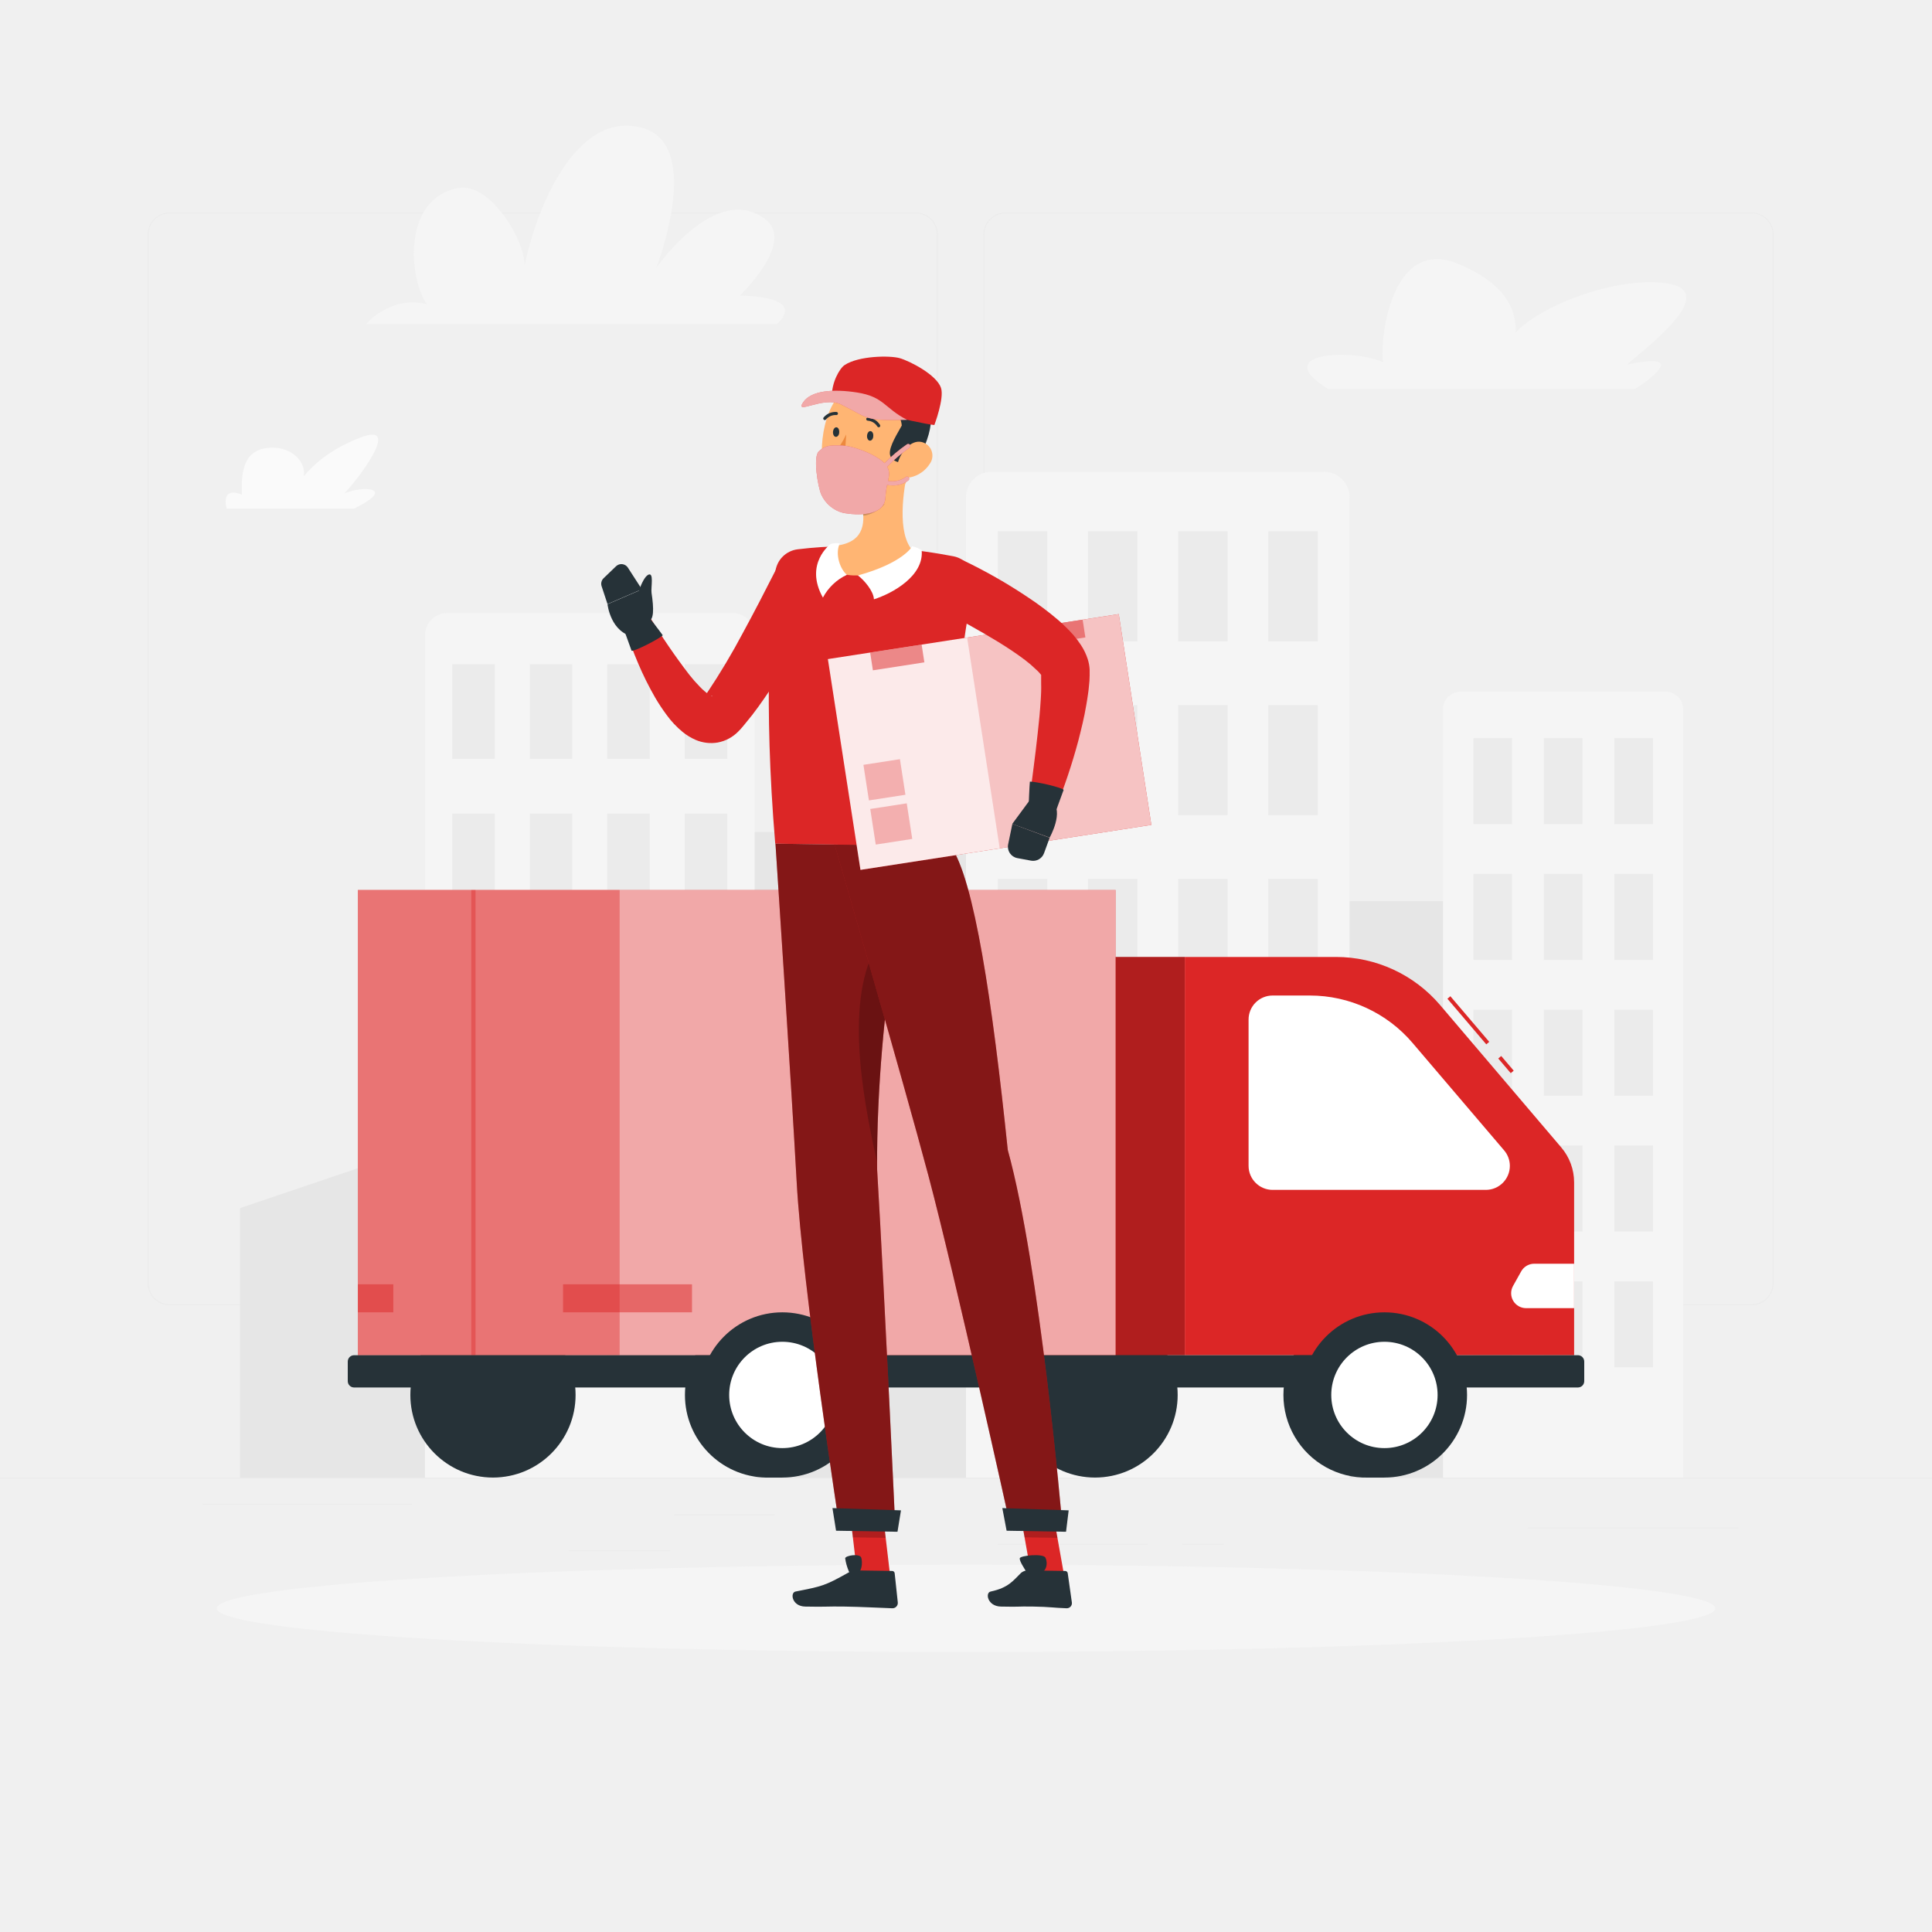
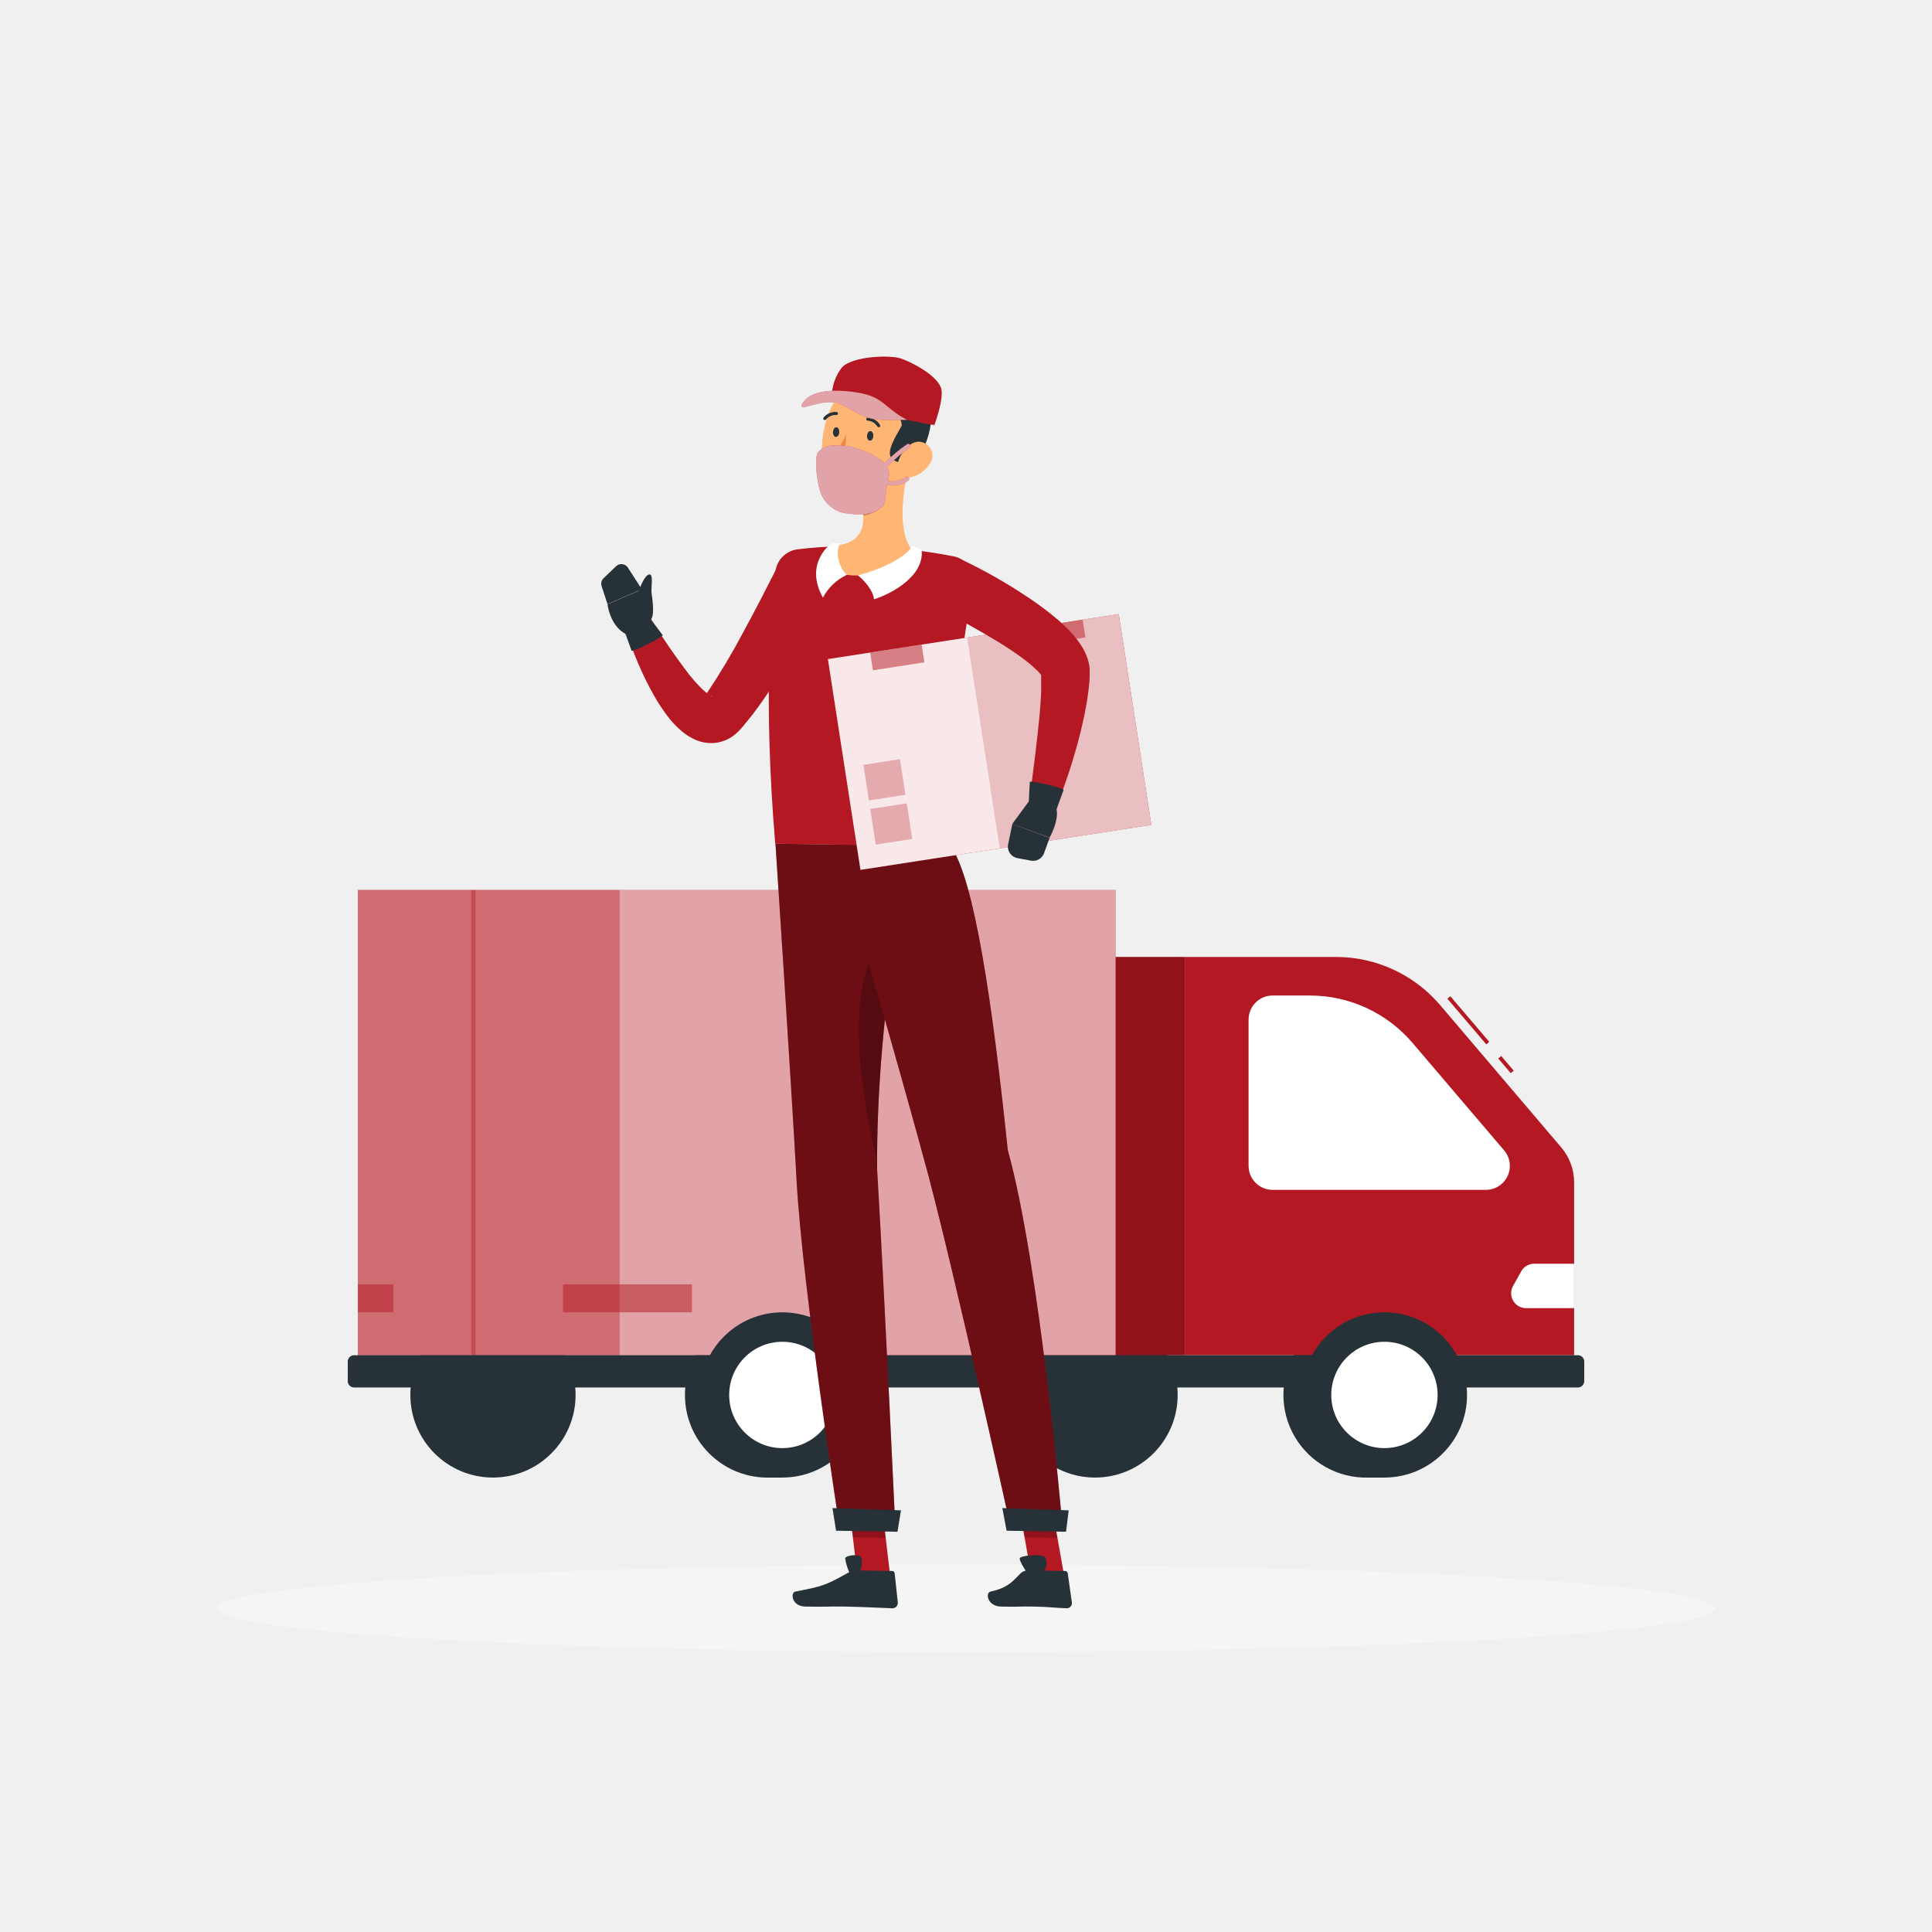
<svg xmlns="http://www.w3.org/2000/svg" viewBox="0 0 500 500">
-   <g id="freepik--background-complete--inject-415">
-     <rect y="382.4" width="500" height="0.25" style="fill:#ebebeb" />
-     <path d="M237,337.8H43.91a5.71,5.71,0,0,1-5.7-5.71V60.66A5.71,5.71,0,0,1,43.91,55H237a5.71,5.71,0,0,1,5.71,5.71V332.09A5.71,5.71,0,0,1,237,337.8ZM43.91,55.2a5.46,5.46,0,0,0-5.45,5.46V332.09a5.46,5.46,0,0,0,5.45,5.46H237a5.47,5.47,0,0,0,5.46-5.46V60.66A5.47,5.47,0,0,0,237,55.2Z" style="fill:#ebebeb" />
-     <path d="M453.31,337.8H260.21a5.72,5.72,0,0,1-5.71-5.71V60.66A5.72,5.72,0,0,1,260.21,55h193.1A5.71,5.71,0,0,1,459,60.66V332.09A5.71,5.71,0,0,1,453.31,337.8ZM260.21,55.2a5.47,5.47,0,0,0-5.46,5.46V332.09a5.47,5.47,0,0,0,5.46,5.46h193.1a5.47,5.47,0,0,0,5.46-5.46V60.66a5.47,5.47,0,0,0-5.46-5.46Z" style="fill:#ebebeb" />
-     <rect x="174.44" y="391.92" width="26" height="0.25" style="fill:#ebebeb" />
-     <rect x="52.46" y="389.21" width="54.1" height="0.25" style="fill:#ebebeb" />
-     <rect x="147.12" y="401.21" width="26.32" height="0.25" style="fill:#ebebeb" />
-     <rect x="258.23" y="399.53" width="38.83" height="0.25" style="fill:#ebebeb" />
-     <rect x="305.96" y="399.53" width="10.69" height="0.25" style="fill:#ebebeb" />
-     <rect x="395.35" y="395.31" width="54.56" height="0.25" style="fill:#ebebeb" />
-     <path d="M115.64,158.67h74a5.67,5.67,0,0,1,5.67,5.67V382.4a0,0,0,0,1,0,0H110a0,0,0,0,1,0,0V164.33A5.67,5.67,0,0,1,115.64,158.67Z" style="fill:#f5f5f5" />
-     <rect x="117.06" y="171.89" width="11" height="24.49" style="fill:#ebebeb" />
-     <rect x="177.22" y="171.89" width="11" height="24.49" style="fill:#ebebeb" />
-     <rect x="137.11" y="171.89" width="11" height="24.49" style="fill:#ebebeb" />
-     <rect x="157.17" y="171.89" width="11" height="24.49" style="fill:#ebebeb" />
-     <rect x="117.06" y="210.55" width="11" height="24.49" style="fill:#ebebeb" />
-     <rect x="177.22" y="210.55" width="11" height="24.49" style="fill:#ebebeb" />
-     <rect x="137.11" y="210.55" width="11" height="24.49" style="fill:#ebebeb" />
-     <rect x="157.17" y="210.55" width="11" height="24.49" style="fill:#ebebeb" />
-     <rect x="117.06" y="249.21" width="11" height="24.49" style="fill:#ebebeb" />
-     <rect x="177.22" y="249.21" width="11" height="24.49" style="fill:#ebebeb" />
-     <rect x="137.11" y="249.21" width="11" height="24.49" style="fill:#ebebeb" />
-     <rect x="157.17" y="249.21" width="11" height="24.49" style="fill:#ebebeb" />
-     <rect x="117.06" y="287.87" width="11" height="24.49" style="fill:#ebebeb" />
-     <rect x="177.22" y="287.87" width="11" height="24.49" style="fill:#ebebeb" />
-     <rect x="137.11" y="287.87" width="11" height="24.49" style="fill:#ebebeb" />
-     <rect x="157.17" y="287.87" width="11" height="24.49" style="fill:#ebebeb" />
-     <rect x="117.06" y="326.53" width="11" height="24.49" style="fill:#ebebeb" />
-     <rect x="177.22" y="326.53" width="11" height="24.49" style="fill:#ebebeb" />
-     <rect x="137.11" y="326.53" width="11" height="24.49" style="fill:#ebebeb" />
-     <rect x="157.17" y="326.53" width="11" height="24.49" style="fill:#ebebeb" />
-     <path d="M378,179h53a4.61,4.61,0,0,1,4.61,4.61V382.4a0,0,0,0,1,0,0H373.44a0,0,0,0,1,0,0V183.62A4.61,4.61,0,0,1,378,179Z" style="fill:#f5f5f5" />
-     <rect x="381.32" y="191.02" width="10" height="22.26" style="fill:#ebebeb" />
-     <rect x="399.55" y="191.02" width="10" height="22.26" style="fill:#ebebeb" />
-     <rect x="417.78" y="191.02" width="10" height="22.26" style="fill:#ebebeb" />
-     <rect x="381.32" y="226.17" width="10" height="22.26" style="fill:#ebebeb" />
-     <rect x="399.55" y="226.17" width="10" height="22.26" style="fill:#ebebeb" />
-     <rect x="417.78" y="226.17" width="10" height="22.26" style="fill:#ebebeb" />
-     <rect x="381.32" y="261.32" width="10" height="22.26" style="fill:#ebebeb" />
-     <rect x="399.55" y="261.32" width="10" height="22.26" style="fill:#ebebeb" />
-     <rect x="417.78" y="261.32" width="10" height="22.26" style="fill:#ebebeb" />
-     <rect x="381.32" y="296.46" width="10" height="22.26" style="fill:#ebebeb" />
-     <rect x="399.55" y="296.46" width="10" height="22.26" style="fill:#ebebeb" />
-     <rect x="417.78" y="296.46" width="10" height="22.26" style="fill:#ebebeb" />
-     <rect x="381.32" y="331.61" width="10" height="22.26" style="fill:#ebebeb" />
-     <rect x="399.55" y="331.61" width="10" height="22.26" style="fill:#ebebeb" />
-     <rect x="417.78" y="331.61" width="10" height="22.26" style="fill:#ebebeb" />
-     <path d="M256.59,122.11h86.09a6.59,6.59,0,0,1,6.59,6.59V382.4a0,0,0,0,1,0,0H250a0,0,0,0,1,0,0V128.7A6.59,6.59,0,0,1,256.59,122.11Z" style="fill:#f5f5f5" />
-     <rect x="258.24" y="137.49" width="12.8" height="28.49" style="fill:#ebebeb" />
-     <rect x="328.23" y="137.49" width="12.8" height="28.49" style="fill:#ebebeb" />
-     <rect x="281.57" y="137.49" width="12.8" height="28.49" style="fill:#ebebeb" />
-     <rect x="304.9" y="137.49" width="12.8" height="28.49" style="fill:#ebebeb" />
-     <rect x="258.24" y="182.47" width="12.8" height="28.49" style="fill:#ebebeb" />
-     <rect x="328.23" y="182.47" width="12.8" height="28.49" style="fill:#ebebeb" />
-     <rect x="281.57" y="182.47" width="12.8" height="28.49" style="fill:#ebebeb" />
-     <rect x="304.9" y="182.47" width="12.8" height="28.49" style="fill:#ebebeb" />
-     <rect x="258.24" y="227.45" width="12.8" height="28.49" style="fill:#ebebeb" />
-     <rect x="328.23" y="227.45" width="12.8" height="28.49" style="fill:#ebebeb" />
-     <rect x="281.57" y="227.45" width="12.8" height="28.49" style="fill:#ebebeb" />
-     <rect x="304.9" y="227.45" width="12.8" height="28.49" style="fill:#ebebeb" />
-     <rect x="258.24" y="272.43" width="12.8" height="28.49" style="fill:#ebebeb" />
-     <rect x="328.23" y="272.43" width="12.8" height="28.49" style="fill:#ebebeb" />
-     <rect x="281.57" y="272.43" width="12.8" height="28.49" style="fill:#ebebeb" />
-     <rect x="304.9" y="272.43" width="12.8" height="28.49" style="fill:#ebebeb" />
-     <rect x="258.24" y="317.4" width="12.8" height="28.49" style="fill:#ebebeb" />
-     <rect x="328.23" y="317.4" width="12.8" height="28.49" style="fill:#ebebeb" />
-     <rect x="281.57" y="317.4" width="12.8" height="28.49" style="fill:#ebebeb" />
-     <rect x="304.9" y="317.4" width="12.8" height="28.49" style="fill:#ebebeb" />
-     <rect x="195.31" y="215.33" width="54.69" height="167.07" style="fill:#e6e6e6" />
-     <rect x="349.28" y="233.22" width="24.16" height="149.18" style="fill:#e6e6e6" />
-     <polygon points="109.97 382.4 62.11 382.4 62.11 312.65 109.97 296.46 109.97 382.4" style="fill:#e6e6e6" />
-     <path d="M421,94.38c7.83-6.53,23.76-19.27,10.06-21.09-13.16-1.75-32.55,5.95-38.74,12.71,0-6.47-3.05-12.63-14.67-17.61C359.77,60.71,357,88.62,357.94,93.74c-7.19-3.45-29.89-2.81-14.24,6.92h79.44S439.54,90.41,421,94.38Z" style="fill:#f5f5f5" />
-     <path d="M62.6,128c-.06-3.72-.46-11,6.12-12,6.32-1,10.61,3.39,9.89,7.24,3.16-3.69,7.42-7.19,14.68-10,11.19-4.38-1.26,11.52-4.16,14.44,4.67-2,13.79-1.61,2.54,3.93h-33S56.86,125.73,62.6,128Z" style="fill:#fafafa" />
-     <path d="M201.07,83.86H94.77s6.16-7.48,15.78-5.12c-4.53-5.77-6.94-27.4,8.22-30.1,7.71-1.37,16.81,12.65,17,20,3.8-17.59,14.3-39.94,30.42-35.56s3.63,36.3,3.63,36.3,15.49-22.56,28.35-12.55c7.66,6-6.72,19.68-6.72,19.68S209.06,76.38,201.07,83.86Z" style="fill:#f5f5f5" />
+   <g id="freepik--Shadow--inject-1">
+     <ellipse id="freepik--path--inject-1" cx="250" cy="416.24" rx="193.89" ry="11.32" style="fill:#f5f5f5" />
  </g>
-   <g id="freepik--Shadow--inject-415">
-     <ellipse id="freepik--path--inject-415" cx="250" cy="416.24" rx="193.89" ry="11.32" style="fill:#f5f5f5" />
-   </g>
-   <g id="freepik--Truck--inject-415">
+   <g id="freepik--Truck--inject-1">
    <path d="M198.19,339.63a21.39,21.39,0,0,0,0,42.77h4.28V339.63Z" style="fill:#263238" />
    <path d="M354,339.63a21.39,21.39,0,1,0,0,42.77h4.27V339.63Z" style="fill:#263238" />
    <circle cx="283.4" cy="361.01" r="21.38" style="fill:#263238" />
    <circle cx="127.58" cy="361.01" r="21.38" style="fill:#263238" />
-     <rect x="225.49" y="247.66" width="81.13" height="103.08" style="fill:#DC2626" />
+     <rect x="225.49" y="247.66" width="81.13" height="103.08" style="fill:#B41822" />
    <rect x="225.49" y="247.66" width="81.13" height="103.08" style="opacity:0.2" />
-     <rect x="389.25" y="273" width="1" height="4.98" transform="translate(-85.59 318.57) rotate(-40.43)" style="fill:#DC2626" />
-     <rect x="379.5" y="256.3" width="1" height="15.51" transform="translate(-80.49 309.57) rotate(-40.44)" style="fill:#DC2626" />
-     <path d="M306.62,350.73H407.38V306a13.94,13.94,0,0,0-3.34-9.06L372.69,260.1a35.39,35.39,0,0,0-26.95-12.44H306.62Z" style="fill:#DC2626" />
+     <rect x="389.25" y="273" width="1" height="4.98" transform="translate(-85.59 318.57) rotate(-40.43)" style="fill:#B41822" />
+     <rect x="379.5" y="256.3" width="1" height="15.51" transform="translate(-80.49 309.57) rotate(-40.44)" style="fill:#B41822" />
+     <path d="M306.62,350.73H407.38V306a13.94,13.94,0,0,0-3.34-9.06L372.69,260.1a35.39,35.39,0,0,0-26.95-12.44H306.62Z" style="fill:#B41822" />
    <path d="M323.13,301.75v-37.9a6.21,6.21,0,0,1,6.22-6.21H339a34.9,34.9,0,0,1,26.56,12.26l23.71,27.82a6.18,6.18,0,0,1,1.48,4h0a6.22,6.22,0,0,1-6.21,6.22H329.35A6.22,6.22,0,0,1,323.13,301.75Z" style="fill:#fff" />
    <path d="M407.38,338.55H394.94a3.86,3.86,0,0,1-3.37-5.74l2.1-3.76a3.86,3.86,0,0,1,3.37-2h10.34Z" style="fill:#fff" />
-     <rect x="92.62" y="230.34" width="196.09" height="120.39" style="fill:#DC2626" />
+     <rect x="92.62" y="230.34" width="196.09" height="120.39" style="fill:#B41822" />
    <rect x="92.62" y="230.34" width="196.09" height="120.39" style="fill:#fff;opacity:0.6" />
-     <rect x="145.72" y="332.38" width="33.37" height="7.25" style="fill:#DC2626;opacity:0.5" />
-     <rect x="92.62" y="332.38" width="9.16" height="7.25" style="fill:#DC2626;opacity:0.5" />
-     <rect x="92.62" y="230.34" width="67.74" height="120.39" style="fill:#DC2626;opacity:0.4" />
-     <rect x="121.97" y="230.34" width="1.09" height="120.39" style="fill:#DC2626;opacity:0.4" />
+     <rect x="145.72" y="332.38" width="33.37" height="7.25" style="fill:#B41822;opacity:0.5" />
+     <rect x="92.62" y="332.38" width="9.16" height="7.25" style="fill:#B41822;opacity:0.5" />
+     <rect x="92.62" y="230.34" width="67.74" height="120.39" style="fill:#B41822;opacity:0.4" />
+     <rect x="121.97" y="230.34" width="1.09" height="120.39" style="fill:#B41822;opacity:0.4" />
    <rect x="90" y="350.73" width="320" height="8.35" rx="1.64" style="fill:#263238" />
    <circle cx="358.29" cy="361.01" r="21.38" style="fill:#263238" />
    <circle cx="358.29" cy="361.01" r="13.76" style="fill:#fff" />
    <circle cx="202.47" cy="361.01" r="21.38" style="fill:#263238" />
    <circle cx="202.47" cy="361.01" r="13.76" style="fill:#fff" />
  </g>
-   <g id="freepik--Character--inject-415">
-     <polygon points="230.34 407.53 221.84 407.4 219.53 387.69 228.02 387.83 230.34 407.53" style="fill:#DC2626" />
+   <g id="freepik--Character--inject-1">
+     <polygon points="230.34 407.53 221.84 407.4 219.53 387.69 228.02 387.83 230.34 407.53" style="fill:#B41822" />
    <path d="M221.62,406.42l9.26.14a.66.66,0,0,1,.66.59l.81,7.58a1.38,1.38,0,0,1-1.4,1.49c-3.33-.11-8.14-.38-12.34-.44-4.91-.08-4.43.12-10.19,0-3.48-.05-4-3.6-2.54-3.89,6.8-1.35,7.48-1.42,13.62-4.87A4.24,4.24,0,0,1,221.62,406.42Z" style="fill:#263238" />
-     <path d="M213.32,153.51c-2.78,5.94-5.76,11.55-9.07,17.15-1.66,2.78-3.37,5.55-5.22,8.27-.9,1.36-1.87,2.71-2.83,4.06s-2,2.68-3.11,4l-.82,1a15.8,15.8,0,0,1-1.34,1.46,10,10,0,0,1-1,.86,9.15,9.15,0,0,1-1.22.79,9.74,9.74,0,0,1-3,1.07,10.2,10.2,0,0,1-5.66-.68,14.49,14.49,0,0,1-3.41-2.08,23.93,23.93,0,0,1-4.14-4.41,50.2,50.2,0,0,1-2.92-4.42,81,81,0,0,1-4.45-8.95,93.06,93.06,0,0,1-3.37-9.23,3.5,3.5,0,0,1,6.3-2.88l.06.09a166.1,166.1,0,0,0,10.26,15,39.38,39.38,0,0,0,2.76,3.14,15.61,15.61,0,0,0,2.59,2.19c.36.21.65.31.67.27s-.36-.23-1-.16a3.28,3.28,0,0,0-1.2.46c-.05,0-.1.07.19-.33l.62-.89a176.8,176.8,0,0,0,9.23-15.46c2.92-5.36,5.79-10.92,8.52-16.31l0-.1a7,7,0,0,1,12.59,6.13Z" style="fill:#DC2626" />
+     <path d="M213.32,153.51c-2.78,5.94-5.76,11.55-9.07,17.15-1.66,2.78-3.37,5.55-5.22,8.27-.9,1.36-1.87,2.71-2.83,4.06s-2,2.68-3.11,4l-.82,1a15.8,15.8,0,0,1-1.34,1.46,10,10,0,0,1-1,.86,9.15,9.15,0,0,1-1.22.79,9.74,9.74,0,0,1-3,1.07,10.2,10.2,0,0,1-5.66-.68,14.49,14.49,0,0,1-3.41-2.08,23.93,23.93,0,0,1-4.14-4.41,50.2,50.2,0,0,1-2.92-4.42,81,81,0,0,1-4.45-8.95,93.06,93.06,0,0,1-3.37-9.23,3.5,3.5,0,0,1,6.3-2.88l.06.09a166.1,166.1,0,0,0,10.26,15,39.38,39.38,0,0,0,2.76,3.14,15.61,15.61,0,0,0,2.59,2.19c.36.21.65.31.67.27s-.36-.23-1-.16a3.28,3.28,0,0,0-1.2.46c-.05,0-.1.07.19-.33l.62-.89a176.8,176.8,0,0,0,9.23-15.46c2.92-5.36,5.79-10.92,8.52-16.31l0-.1a7,7,0,0,1,12.59,6.13Z" style="fill:#B41822" />
    <path d="M168.39,162l-2.28-9.46-8.89,3.83s.79,7.51,7,8.44Z" style="fill:#263238" />
    <path d="M167.92,159.67s2.89,3.72,3.6,4.74c-1,1-7.55,4.31-8.07,4-.83-2.37-2-5.5-2-5.5Z" style="fill:#263238" />
    <path d="M159.46,146.52l-3.27,3.14a2,2,0,0,0-.51,2l1.54,4.67,8.89-3.83-3.65-5.65A2,2,0,0,0,159.46,146.52Z" style="fill:#263238" />
    <path d="M164.5,157.57c-.31-1.92,1.61-7.94,3.22-8.8s.69,3.29.9,4.69c.58,3.84.78,7.5-1.19,7.3S165,160.91,164.5,157.57Z" style="fill:#263238" />
    <polygon points="219.53 387.7 220.72 397.86 229.22 397.99 228.03 387.83 219.53 387.7" style="opacity:0.2" />
-     <path d="M206.45,142.16c16.16-2,31.8.16,40.32,1.81a6.59,6.59,0,0,1,5.18,7.84c-6.34,30.3-5.35,60.78-5.88,67.26l-45.44-.73c-3.11-37.15-1.15-60.81.05-70.46A6.61,6.61,0,0,1,206.45,142.16Z" style="fill:#DC2626" />
+     <path d="M206.45,142.16c16.16-2,31.8.16,40.32,1.81a6.59,6.59,0,0,1,5.18,7.84c-6.34,30.3-5.35,60.78-5.88,67.26l-45.44-.73c-3.11-37.15-1.15-60.81.05-70.46A6.61,6.61,0,0,1,206.45,142.16Z" style="fill:#B41822" />
    <path d="M235.15,120.74c-1.44,6.11-3.08,17.37,1.12,21.83-3.5,3.1-8.06,6.64-15.45,6.35s-5.91-5.25-3.86-7.78c7-1.14,7-6.28,6-11.18Z" style="fill:#ffb573" />
    <path d="M230.17,124.5,222.93,130a20,20,0,0,1,.47,3.46c2.66-.18,6.4-2.81,6.79-5.55A9.39,9.39,0,0,0,230.17,124.5Z" style="opacity:0.2" />
    <path d="M237.21,111.47c-1.07,8.35-1.26,13.3-5.79,17.29-6.8,6-16.91,1.39-18.37-7.13-1.31-7.68.65-20,9.09-22.78A11.61,11.61,0,0,1,237.21,111.47Z" style="fill:#ffb573" />
    <path d="M237.7,118.72c-3.3,2-7.07,1-7.38-1.1s2.14-5.73,3.06-7.5c-.26-3-2.38-3.88-2-6-2.47.23-15.94.84-15.62-2.2s5.66-6.17,12-5.38,10.49,3.55,9.89,7.41C241.19,103.38,242.82,109.37,237.7,118.72Z" style="fill:#263238" />
    <path d="M240.65,120a7.94,7.94,0,0,1-5,3.52c-2.74.59-4-1.9-3.09-4.4.79-2.26,3.17-5.28,5.87-4.75A3.62,3.62,0,0,1,240.65,120Z" style="fill:#ffb573" />
-     <path d="M227,302.66c-.34-42.72,9.11-83.75,9.11-83.75l-35.42-.57s4.07,61.7,5.49,87.55c1.47,26.87,11.18,90,11.18,90l14.38.21S229,336.38,227,302.66Z" style="fill:#DC2626" />
+     <path d="M227,302.66c-.34-42.72,9.11-83.75,9.11-83.75l-35.42-.57s4.07,61.7,5.49,87.55c1.47,26.87,11.18,90,11.18,90l14.38.21S229,336.38,227,302.66Z" style="fill:#B41822" />
    <path d="M227,302.66c-.34-42.72,9.11-83.75,9.11-83.75l-35.42-.57s4.07,61.7,5.49,87.55c1.47,26.87,11.18,90,11.18,90l14.38.21S229,336.38,227,302.66Z" style="opacity:0.4" />
    <path d="M228.38,242.42c-10.1,13.82-5.56,39.82-1.42,58.2a395.55,395.55,0,0,1,5.15-60.49Z" style="opacity:0.2" />
    <polygon points="215.44 390.29 216.37 396.15 232.27 396.42 233.17 390.88 215.44 390.29" style="fill:#263238" />
    <path d="M226,112.87c0,.68-.44,1.21-.89,1.17s-.77-.61-.72-1.29.44-1.21.89-1.18S226.08,112.18,226,112.87Z" style="fill:#263238" />
    <path d="M217.19,111.88c0,.69-.44,1.21-.89,1.18s-.77-.62-.72-1.3.44-1.21.89-1.18S217.24,111.2,217.19,111.88Z" style="fill:#263238" />
    <path d="M219,112.43a24,24,0,0,1-3.65,5.6,4,4,0,0,0,3.23.86Z" style="fill:#ed893e" />
    <path d="M221.36,121.31a5.55,5.55,0,0,0,4-2,.2.2,0,1,0-.32-.24,5.35,5.35,0,0,1-4.55,1.78.21.21,0,1,0,0,.41A6.6,6.6,0,0,0,221.36,121.31Z" style="fill:#263238" />
    <path d="M227.44,110.58a.35.35,0,0,0,.19-.06.4.4,0,0,0,.11-.56,4,4,0,0,0-3.16-1.9.4.4,0,0,0-.4.4.41.41,0,0,0,.41.41h0a3.22,3.22,0,0,1,2.48,1.53A.4.4,0,0,0,227.44,110.58Z" style="fill:#263238" />
    <path d="M213.4,108.71a.39.39,0,0,0,.35-.13,3.16,3.16,0,0,1,2.66-1.16.41.41,0,0,0,.45-.35.4.4,0,0,0-.35-.45,4,4,0,0,0-3.37,1.43.4.4,0,0,0,.05.56A.35.35,0,0,0,213.4,108.71Z" style="fill:#263238" />
-     <polygon points="275.36 407.53 266.85 407.4 263.35 387.69 271.86 387.83 275.36 407.53" style="fill:#DC2626" />
+     <polygon points="275.36 407.53 266.85 407.4 263.35 387.69 271.86 387.83 275.36 407.53" style="fill:#B41822" />
    <path d="M266.39,406.42l9.26.14a.69.69,0,0,1,.68.59l1.07,7.58a1.32,1.32,0,0,1-1.34,1.49c-3.34-.11-4.39-.38-8.59-.44-4.92-.08-2.64.12-8.41,0-3.48-.05-4.16-3.58-2.68-3.89,4.68-1,5.85-2.87,7.91-4.87A2.9,2.9,0,0,1,266.39,406.42Z" style="fill:#263238" />
    <path d="M268.16,407.31c-1.47.05-2.26,0-2.64-.67s-1.71-2.62-1.61-3.35,6.07-1.33,6.66-.15S271.16,407.23,268.16,407.31Z" style="fill:#263238" />
    <path d="M221.3,407.31c-.92.05-1.41,0-1.63-.67a13.47,13.47,0,0,1-.94-3.35c.07-.74,3.82-1.33,4.17-.15S223.17,407.23,221.3,407.31Z" style="fill:#263238" />
    <polygon points="263.35 387.7 265.16 397.86 273.67 397.99 271.86 387.83 263.35 387.7" style="opacity:0.2" />
-     <path d="M260.81,297.61c-4-38.48-8.7-70-14.72-78.54L216,218.59s17.55,60.36,24.31,85.8c7,26.45,20.81,88.94,20.81,88.94l13.7.19S269.15,327.67,260.81,297.61Z" style="fill:#DC2626" />
+     <path d="M260.81,297.61c-4-38.48-8.7-70-14.72-78.54L216,218.59s17.55,60.36,24.31,85.8c7,26.45,20.81,88.94,20.81,88.94l13.7.19S269.15,327.67,260.81,297.61Z" style="fill:#B41822" />
    <path d="M260.81,297.61c-4-38.48-8.7-70-14.72-78.54L216,218.59s17.55,60.36,24.31,85.8c7,26.45,20.81,88.94,20.81,88.94l13.7.19S269.15,327.67,260.81,297.61Z" style="opacity:0.4" />
    <polygon points="259.4 390.29 260.51 396.15 275.89 396.42 276.57 390.88 259.4 390.29" style="fill:#263238" />
    <path d="M226.17,155.1c-.09-2.14-2.55-5-4.15-6.17,11.85-3.27,14.07-7.57,14.07-7.57a9.69,9.69,0,0,1,2.43,1C239.22,149,231,153.57,226.17,155.1Z" style="fill:#fff" />
    <path d="M219.18,148.76a13.44,13.44,0,0,0-6.21,5.9c-4.93-8.8,2-13.88,2-13.88a5.74,5.74,0,0,1,2.36-.16C216,143.56,217.53,147.43,219.18,148.76Z" style="fill:#fff" />
-     <rect x="218.03" y="164.41" width="76.17" height="55.2" transform="translate(-26.34 41.41) rotate(-8.79)" style="fill:#DC2626" />
+     <rect x="218.03" y="164.41" width="76.17" height="55.2" transform="translate(-26.34 41.41) rotate(-8.79)" style="fill:#B41822" />
    <rect x="218.03" y="164.41" width="76.17" height="55.2" transform="translate(-26.34 41.41) rotate(-8.79)" style="fill:#fff;opacity:0.9" />
-     <rect x="254.28" y="161.62" width="39.71" height="55.2" transform="translate(-25.7 44.13) rotate(-8.79)" style="fill:#DC2626;opacity:0.2" />
-     <rect x="225.88" y="208.57" width="9.56" height="9.32" transform="translate(-29.88 37.76) rotate(-8.79)" style="fill:#DC2626;opacity:0.3" />
-     <rect x="224.12" y="197.14" width="9.56" height="9.32" transform="translate(-28.16 37.36) rotate(-8.79)" style="fill:#DC2626;opacity:0.3" />
-     <rect x="225.48" y="167.81" width="13.48" height="4.65" transform="translate(-23.28 37.5) rotate(-8.79)" style="fill:#DC2626;opacity:0.5" />
-     <rect x="271.13" y="161.05" width="9.47" height="4.65" transform="translate(-21.73 44.09) rotate(-8.79)" style="fill:#DC2626;opacity:0.5" />
-     <path d="M249.23,145a133.29,133.29,0,0,1,16.65,9.48,78.75,78.75,0,0,1,8,6,41.83,41.83,0,0,1,3.92,3.87,24.39,24.39,0,0,1,1.93,2.56,14.78,14.78,0,0,1,1.77,3.67,10.47,10.47,0,0,1,.5,2.72,2.7,2.7,0,0,1,0,.48v.34l0,.69-.05,1.38-.12,1.29c-.08.86-.17,1.72-.31,2.53s-.23,1.65-.39,2.44c-.53,3.23-1.31,6.3-2.09,9.36a150.42,150.42,0,0,1-6,17.83,3.49,3.49,0,0,1-6.7-1.73v-.08c.71-6,1.58-12.06,2.21-18,.35-3,.62-5.93.8-8.8.06-.72.06-1.41.1-2.12s0-1.39,0-2.06v-1l0-.92,0-.46v-.23s0-.23,0-.1a4.69,4.69,0,0,0,0,.48c0,.11-.11-.11-.35-.38a10.28,10.28,0,0,0-1-1,29.41,29.41,0,0,0-2.79-2.4c-2.12-1.61-4.5-3.19-6.95-4.7-4.91-3-10.19-5.88-15.34-8.61l-.07,0a7,7,0,0,1,6.29-12.5Z" style="fill:#DC2626" />
+     <rect x="254.28" y="161.62" width="39.71" height="55.2" transform="translate(-25.7 44.13) rotate(-8.79)" style="fill:#B41822;opacity:0.2" />
+     <rect x="225.88" y="208.57" width="9.56" height="9.32" transform="translate(-29.88 37.76) rotate(-8.79)" style="fill:#B41822;opacity:0.3" />
+     <rect x="224.12" y="197.14" width="9.56" height="9.32" transform="translate(-28.16 37.36) rotate(-8.79)" style="fill:#B41822;opacity:0.3" />
+     <rect x="225.48" y="167.81" width="13.48" height="4.65" transform="translate(-23.28 37.5) rotate(-8.79)" style="fill:#B41822;opacity:0.5" />
+     <rect x="271.13" y="161.05" width="9.47" height="4.65" transform="translate(-21.73 44.09) rotate(-8.79)" style="fill:#B41822;opacity:0.5" />
+     <path d="M249.23,145a133.29,133.29,0,0,1,16.65,9.48,78.75,78.75,0,0,1,8,6,41.83,41.83,0,0,1,3.92,3.87,24.39,24.39,0,0,1,1.93,2.56,14.78,14.78,0,0,1,1.77,3.67,10.47,10.47,0,0,1,.5,2.72,2.7,2.7,0,0,1,0,.48v.34l0,.69-.05,1.38-.12,1.29c-.08.86-.17,1.72-.31,2.53s-.23,1.65-.39,2.44c-.53,3.23-1.31,6.3-2.09,9.36a150.42,150.42,0,0,1-6,17.83,3.49,3.49,0,0,1-6.7-1.73v-.08c.71-6,1.58-12.06,2.21-18,.35-3,.62-5.93.8-8.8.06-.72.06-1.41.1-2.12s0-1.39,0-2.06v-1l0-.92,0-.46v-.23s0-.23,0-.1a4.69,4.69,0,0,0,0,.48c0,.11-.11-.11-.35-.38a10.28,10.28,0,0,0-1-1,29.41,29.41,0,0,0-2.79-2.4c-2.12-1.61-4.5-3.19-6.95-4.7-4.91-3-10.19-5.88-15.34-8.61l-.07,0a7,7,0,0,1,6.29-12.5Z" style="fill:#B41822" />
    <path d="M267.07,206.31l-5.1,6.92,9.68,3.54s3.86-6.83.56-9.46Z" style="fill:#263238" />
    <path d="M263.25,222.07l3.6.67a3,3,0,0,0,3.34-1.92l1.46-4L262,213.23l-1.1,5.31A3,3,0,0,0,263.25,222.07Z" style="fill:#263238" />
    <path d="M266.23,208.23s.18-4.71.3-5.94c1.41-.09,8.55,1.56,8.73,2.14-.88,2.36-2,5.5-2,5.5Z" style="fill:#263238" />
-     <path d="M241.81,110c-4.83-.54-24.67-5.37-26.51-7.28-.13-3.69,2-7.42,3.31-8.26,3.65-2.4,11.68-2.49,14.23-1.77s9.53,4.27,10.69,7.69C244.43,103.09,241.81,110,241.81,110Z" style="fill:#DC2626" />
-     <path d="M221.78,101.57c-6.09-.95-11.88-.53-13.93,2.55-2.29,3.44,5.25-1.67,9.75.53,7.53,3.7,5.74,4.28,17.15,4C228.88,105.67,228.84,102.67,221.78,101.57Z" style="fill:#DC2626" />
+     <path d="M241.81,110c-4.83-.54-24.67-5.37-26.51-7.28-.13-3.69,2-7.42,3.31-8.26,3.65-2.4,11.68-2.49,14.23-1.77s9.53,4.27,10.69,7.69C244.43,103.09,241.81,110,241.81,110Z" style="fill:#B41822" />
+     <path d="M221.78,101.57c-6.09-.95-11.88-.53-13.93,2.55-2.29,3.44,5.25-1.67,9.75.53,7.53,3.7,5.74,4.28,17.15,4C228.88,105.67,228.84,102.67,221.78,101.57Z" style="fill:#B41822" />
    <path d="M221.78,101.57c-6.09-.95-11.88-.53-13.93,2.55-2.29,3.44,5.25-1.67,9.75.53,7.53,3.7,5.74,4.28,17.15,4C228.88,105.67,228.84,102.67,221.78,101.57Z" style="fill:#fff;opacity:0.6" />
-     <path d="M235.36,115.89a.57.57,0,0,0,.14-.78.56.56,0,0,0-.78-.13,39.81,39.81,0,0,0-5.81,4.89c-2.18-2.27-8.31-4.66-11.52-4.61-2.29,0-3.81-.11-5.52,1.58-1.46,1.43-.25,9,.67,11.14a8.55,8.55,0,0,0,5.71,4.77c3.38.61,10.6,1,10.9-3.94a22.88,22.88,0,0,1,.43-3.3,9.08,9.08,0,0,0,1.45.13,6.51,6.51,0,0,0,4.06-1.31.55.55,0,0,0,.1-.78.56.56,0,0,0-.79-.1,6,6,0,0,1-4.58,1c.32-1.46.48-2.4-.23-3.62A38,38,0,0,1,235.36,115.89Z" style="fill:#DC2626" />
+     <path d="M235.36,115.89a.57.57,0,0,0,.14-.78.56.56,0,0,0-.78-.13,39.81,39.81,0,0,0-5.81,4.89c-2.18-2.27-8.31-4.66-11.52-4.61-2.29,0-3.81-.11-5.52,1.58-1.46,1.43-.25,9,.67,11.14a8.55,8.55,0,0,0,5.71,4.77c3.38.61,10.6,1,10.9-3.94a22.88,22.88,0,0,1,.43-3.3,9.08,9.08,0,0,0,1.45.13,6.51,6.51,0,0,0,4.06-1.31.55.55,0,0,0,.1-.78.56.56,0,0,0-.79-.1,6,6,0,0,1-4.58,1c.32-1.46.48-2.4-.23-3.62A38,38,0,0,1,235.36,115.89Z" style="fill:#B41822" />
    <path d="M235.36,115.89a.57.57,0,0,0,.14-.78.56.56,0,0,0-.78-.13,39.81,39.81,0,0,0-5.81,4.89c-2.18-2.27-8.31-4.66-11.52-4.61-2.29,0-3.81-.11-5.52,1.58-1.46,1.43-.25,9,.67,11.14a8.55,8.55,0,0,0,5.71,4.77c3.38.61,10.6,1,10.9-3.94a22.88,22.88,0,0,1,.43-3.3,9.08,9.08,0,0,0,1.45.13,6.51,6.51,0,0,0,4.06-1.31.55.55,0,0,0,.1-.78.56.56,0,0,0-.79-.1,6,6,0,0,1-4.58,1c.32-1.46.48-2.4-.23-3.62A38,38,0,0,1,235.36,115.89Z" style="fill:#fff;opacity:0.6" />
  </g>
</svg>
